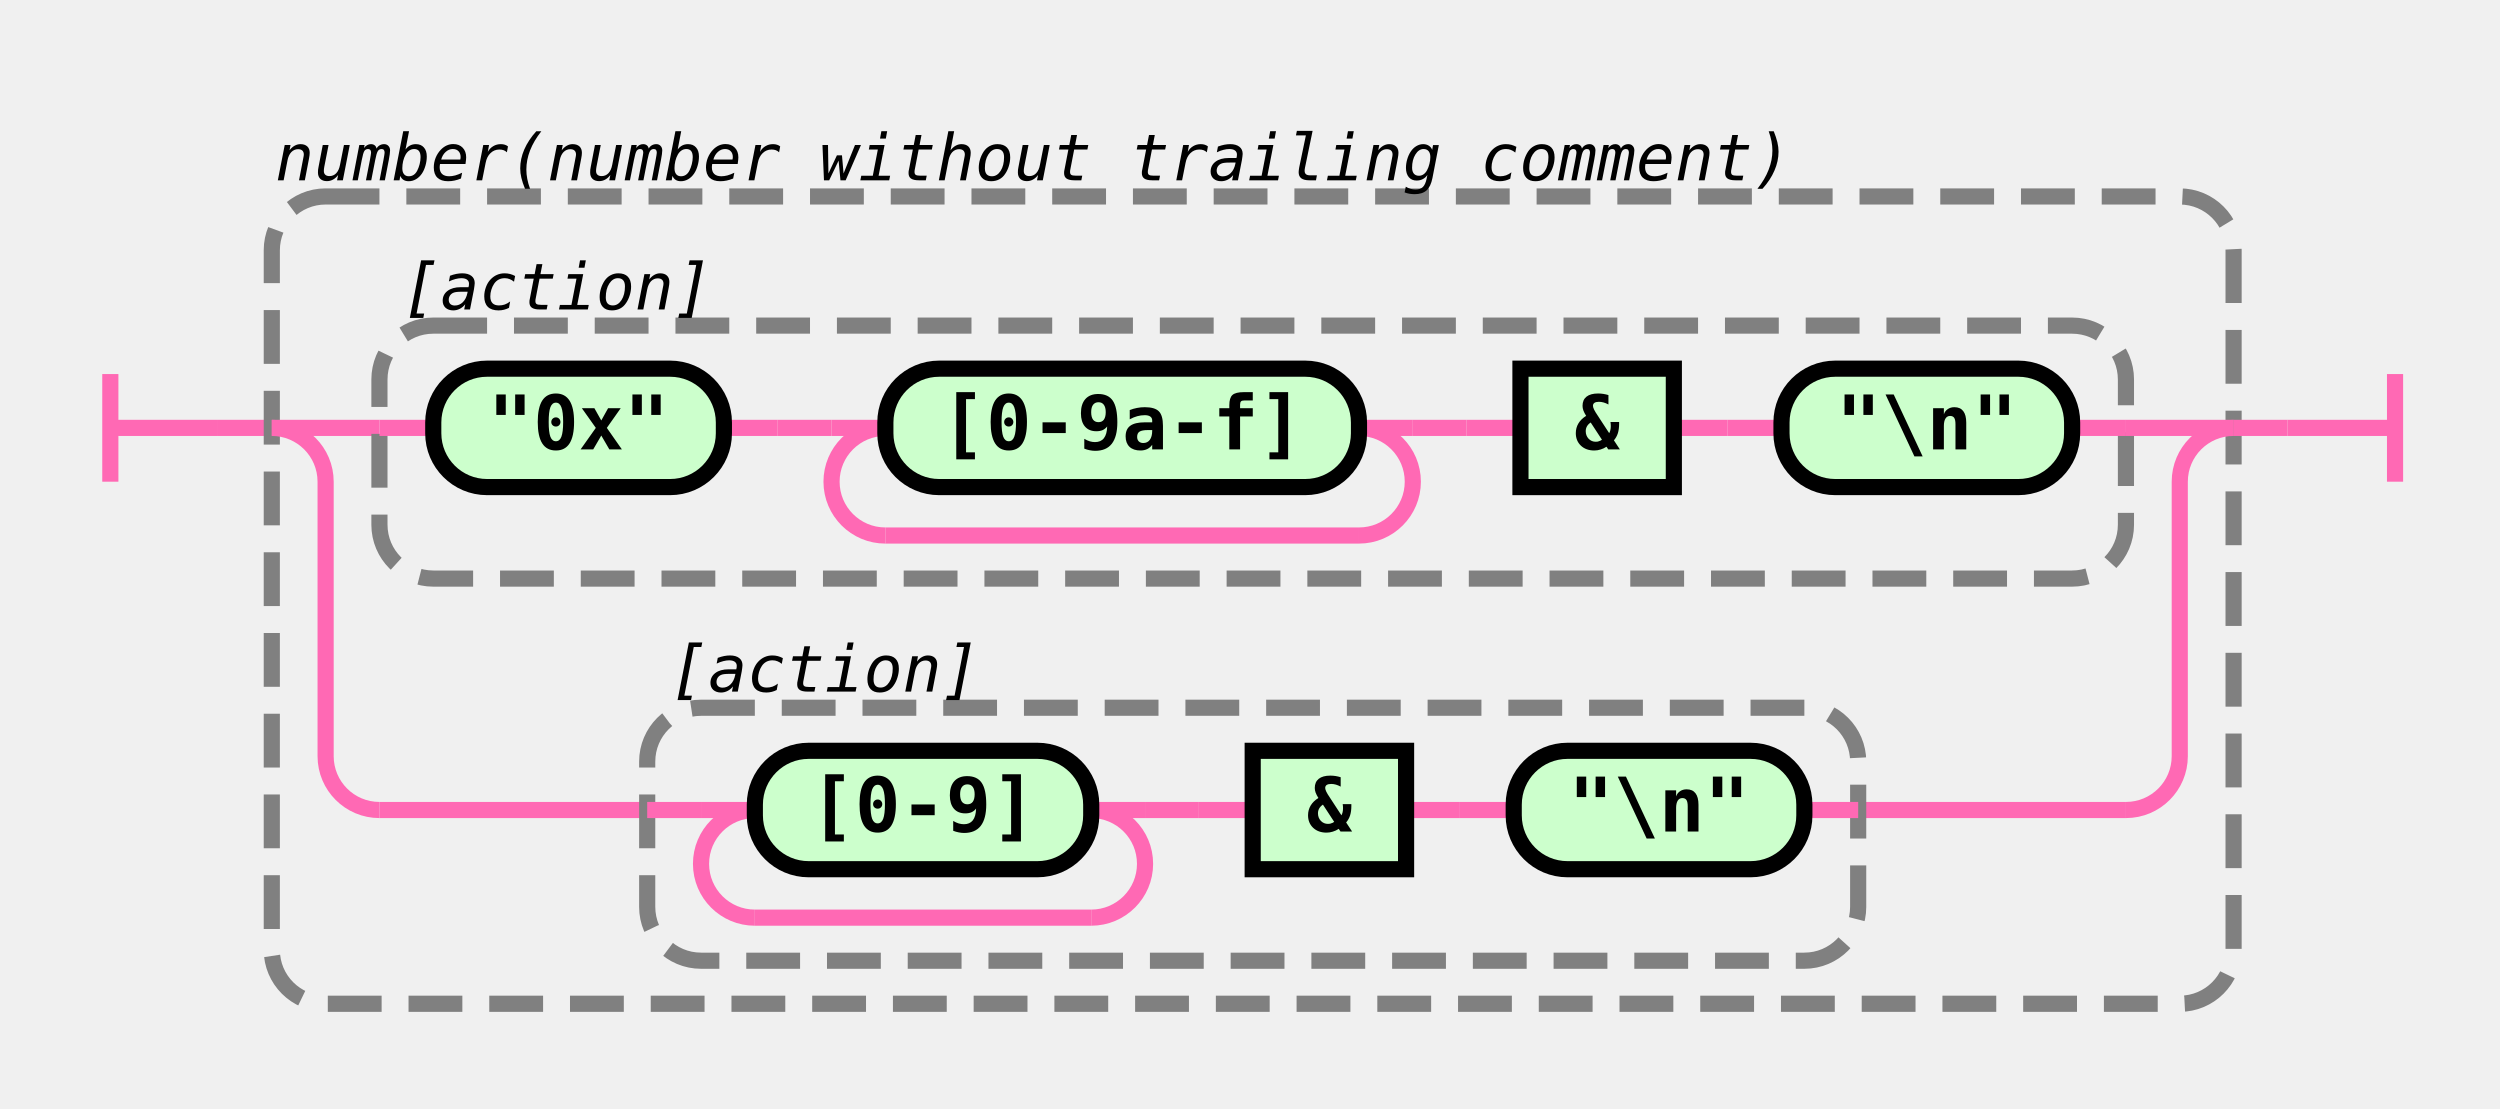
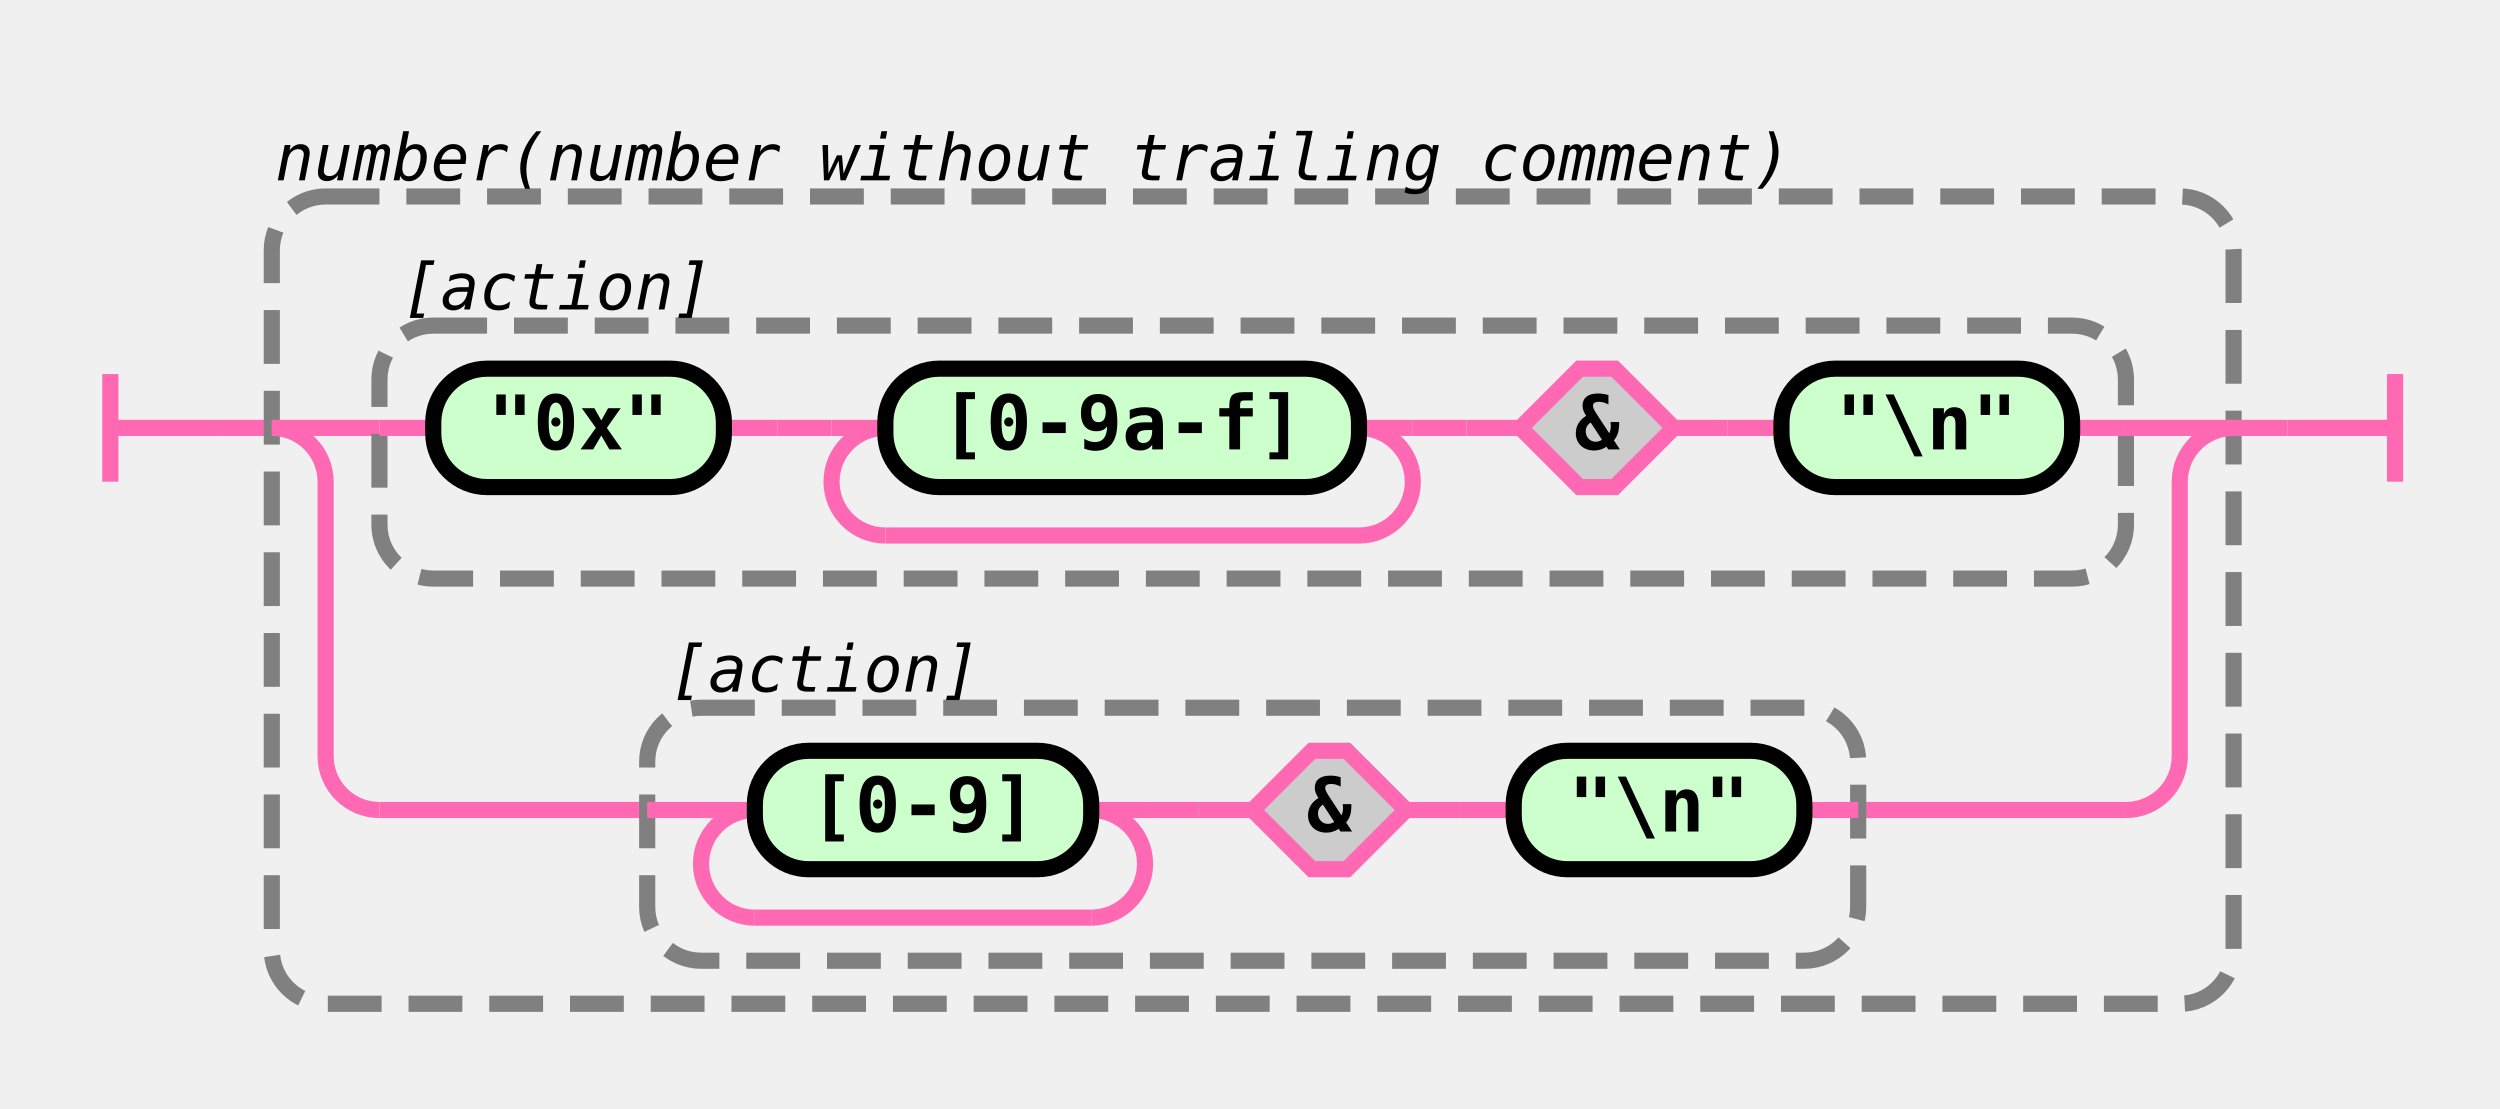
<svg xmlns="http://www.w3.org/2000/svg" class="railroad-diagram" width="464.5" height="206" viewBox="0 0 464.5 206">
  <g transform="translate(.5 .5)">
    <g>
      <path d="M20 69v20m0 -10h20" />
    </g>
    <path d="M40 79h10" />
    <g>
      <path d="M50 79h0" />
      <path d="M414.5 79h0" />
      <rect x="50" y="36" width="364.5" height="150" rx="10" ry="10" class="group-box" />
      <g>
        <path d="M50 79h0" />
        <path d="M414.5 79h0" />
        <path d="M50 79h20" />
        <g>
          <path d="M70 79h0" />
          <path d="M394.5 79h0" />
          <rect x="70" y="60" width="324.5" height="47" rx="10" ry="10" class="group-box" />
          <g>
            <path d="M70 79h10" />
            <path d="M384.5 79h10" />
            <path d="M134 79h10" />
            <g class="terminal ">
              <path d="M80 79h0" />
              <path d="M134 79h0" />
              <rect x="80" y="68" width="54" height="22" rx="10" ry="10" />
              <text x="107" y="83">"0x"</text>
            </g>
            <path d="M144 79h10" />
            <path d="M262 79h10" />
            <g>
              <path d="M154 79h0" />
              <path d="M262 79h0" />
              <path d="M164 79a10 10 0 0 0 -10 10v0a10 10 0 0 0 10 10" />
              <g>
                <path d="M164 99h88" />
              </g>
              <path d="M252 99a10 10 0 0 0 10 -10v0a10 10 0 0 0 -10 -10" />
              <path d="M154 79h10" />
              <path d="M252 79h10" />
              <g class="terminal ">
                <path d="M164 79h0" />
                <path d="M252 79h0" />
                <rect x="164" y="68" width="88" height="22" rx="10" ry="10" />
                <text x="208" y="83">[0-9a-f]</text>
              </g>
            </g>
            <path d="M272 79h10" />
            <g>
              <path d="M282 79h0" />
              <path d="M384.5 79h0" />
              <path d="M310.5 79h10" />
-               <g class="non-terminal ">
+               <g class="decision ">
                <path d="M282 79h0" />
                <path d="M310.5 79h0" />
-                 <rect x="282" y="68" width="28.5" height="22" />
+                 <path d="M282 79l11 -11h6.5l11 11l-11 11h-6.5l-11 -11" />
                <text x="296.25" y="83">&amp;</text>
              </g>
              <path d="M320.5 79h10" />
              <g class="terminal ">
                <path d="M330.5 79h0" />
                <path d="M384.5 79h0" />
                <rect x="330.5" y="68" width="54" height="22" rx="10" ry="10" />
                <text x="357.5" y="83">"\n"</text>
              </g>
            </g>
          </g>
          <g class="comment ">
            <path d="M70 52h0" />
            <path d="M136 52h0" />
            <text x="103" y="57" class="comment">[action]</text>
          </g>
        </g>
        <path d="M394.5 79h20" />
        <path d="M50 79a10 10 0 0 1 10 10v51a10 10 0 0 0 10 10" />
        <g>
          <path d="M70 150h49.75" />
          <path d="M344.75 150h49.75" />
          <rect x="119.75" y="131" width="225" height="47" rx="10" ry="10" class="group-box" />
          <g>
            <path d="M119.75 150h10" />
            <path d="M334.75 150h10" />
            <path d="M212.25 150h10" />
            <g>
              <path d="M129.75 150h0" />
              <path d="M212.25 150h0" />
              <path d="M139.75 150a10 10 0 0 0 -10 10v0a10 10 0 0 0 10 10" />
              <g>
                <path d="M139.75 170h62.5" />
              </g>
              <path d="M202.25 170a10 10 0 0 0 10 -10v0a10 10 0 0 0 -10 -10" />
              <path d="M129.75 150h10" />
              <path d="M202.25 150h10" />
              <g class="terminal ">
                <path d="M139.75 150h0" />
                <path d="M202.25 150h0" />
                <rect x="139.75" y="139" width="62.5" height="22" rx="10" ry="10" />
                <text x="171" y="154">[0-9]</text>
              </g>
            </g>
            <path d="M222.25 150h10" />
            <g>
              <path d="M232.25 150h0" />
              <path d="M334.75 150h0" />
              <path d="M260.75 150h10" />
-               <g class="non-terminal ">
+               <g class="decision ">
                <path d="M232.25 150h0" />
                <path d="M260.75 150h0" />
-                 <rect x="232.25" y="139" width="28.5" height="22" />
+                 <path d="M232.25 150l11 -11h6.5l11 11l-11 11h-6.5l-11 -11" />
                <text x="246.5" y="154">&amp;</text>
              </g>
              <path d="M270.75 150h10" />
              <g class="terminal ">
                <path d="M280.75 150h0" />
                <path d="M334.75 150h0" />
                <rect x="280.75" y="139" width="54" height="22" rx="10" ry="10" />
                <text x="307.75" y="154">"\n"</text>
              </g>
            </g>
          </g>
          <g class="comment ">
            <path d="M119.75 123h0" />
            <path d="M185.75 123h0" />
            <text x="152.75" y="128" class="comment">[action]</text>
          </g>
        </g>
        <path d="M394.5 150a10 10 0 0 0 10 -10v-51a10 10 0 0 1 10 -10" />
      </g>
      <g class="comment ">
        <path d="M50 28h0" />
        <path d="M333 28h0" />
        <text x="191.5" y="33" class="comment">number(number without trailing comment)</text>
      </g>
    </g>
    <path d="M414.5 79h10" />
    <path d="M 424.5 79 h 20 m 0 -10 v 20" />
  </g>
  <style>svg {
  background-color: hsl(30,20%,95%);
}
path {
  stroke-width: 3;
  stroke: hotpink;
  fill: rgba(0,0,0,0);
}
text {
  font: bold 14px monospace;
  text-anchor: middle;
  white-space: pre;
}
text.diagram-text {
  font-size: 12px;
}
text.diagram-arrow {
  font-size: 16px;
}
text.label {
  text-anchor: start;
}
text.comment {
  font: italic 12px monospace;
}
g.non-terminal text {
  /*font-style: italic;*/
}
rect {
  stroke-width: 3;
  stroke: black;
  fill: hsl(120,100%,90%);
}
rect.group-box {
  stroke: gray;
  stroke-dasharray: 10 5;
  fill: none;
}
path.diagram-text {
  stroke-width: 3;
  stroke: black;
  fill: white;
  cursor: help;
}
+ .decision path {
+   fill: #ccc;
+ }
g.diagram-text:hover path.diagram-text {
  fill: #eee;
}
</style>
</svg>
